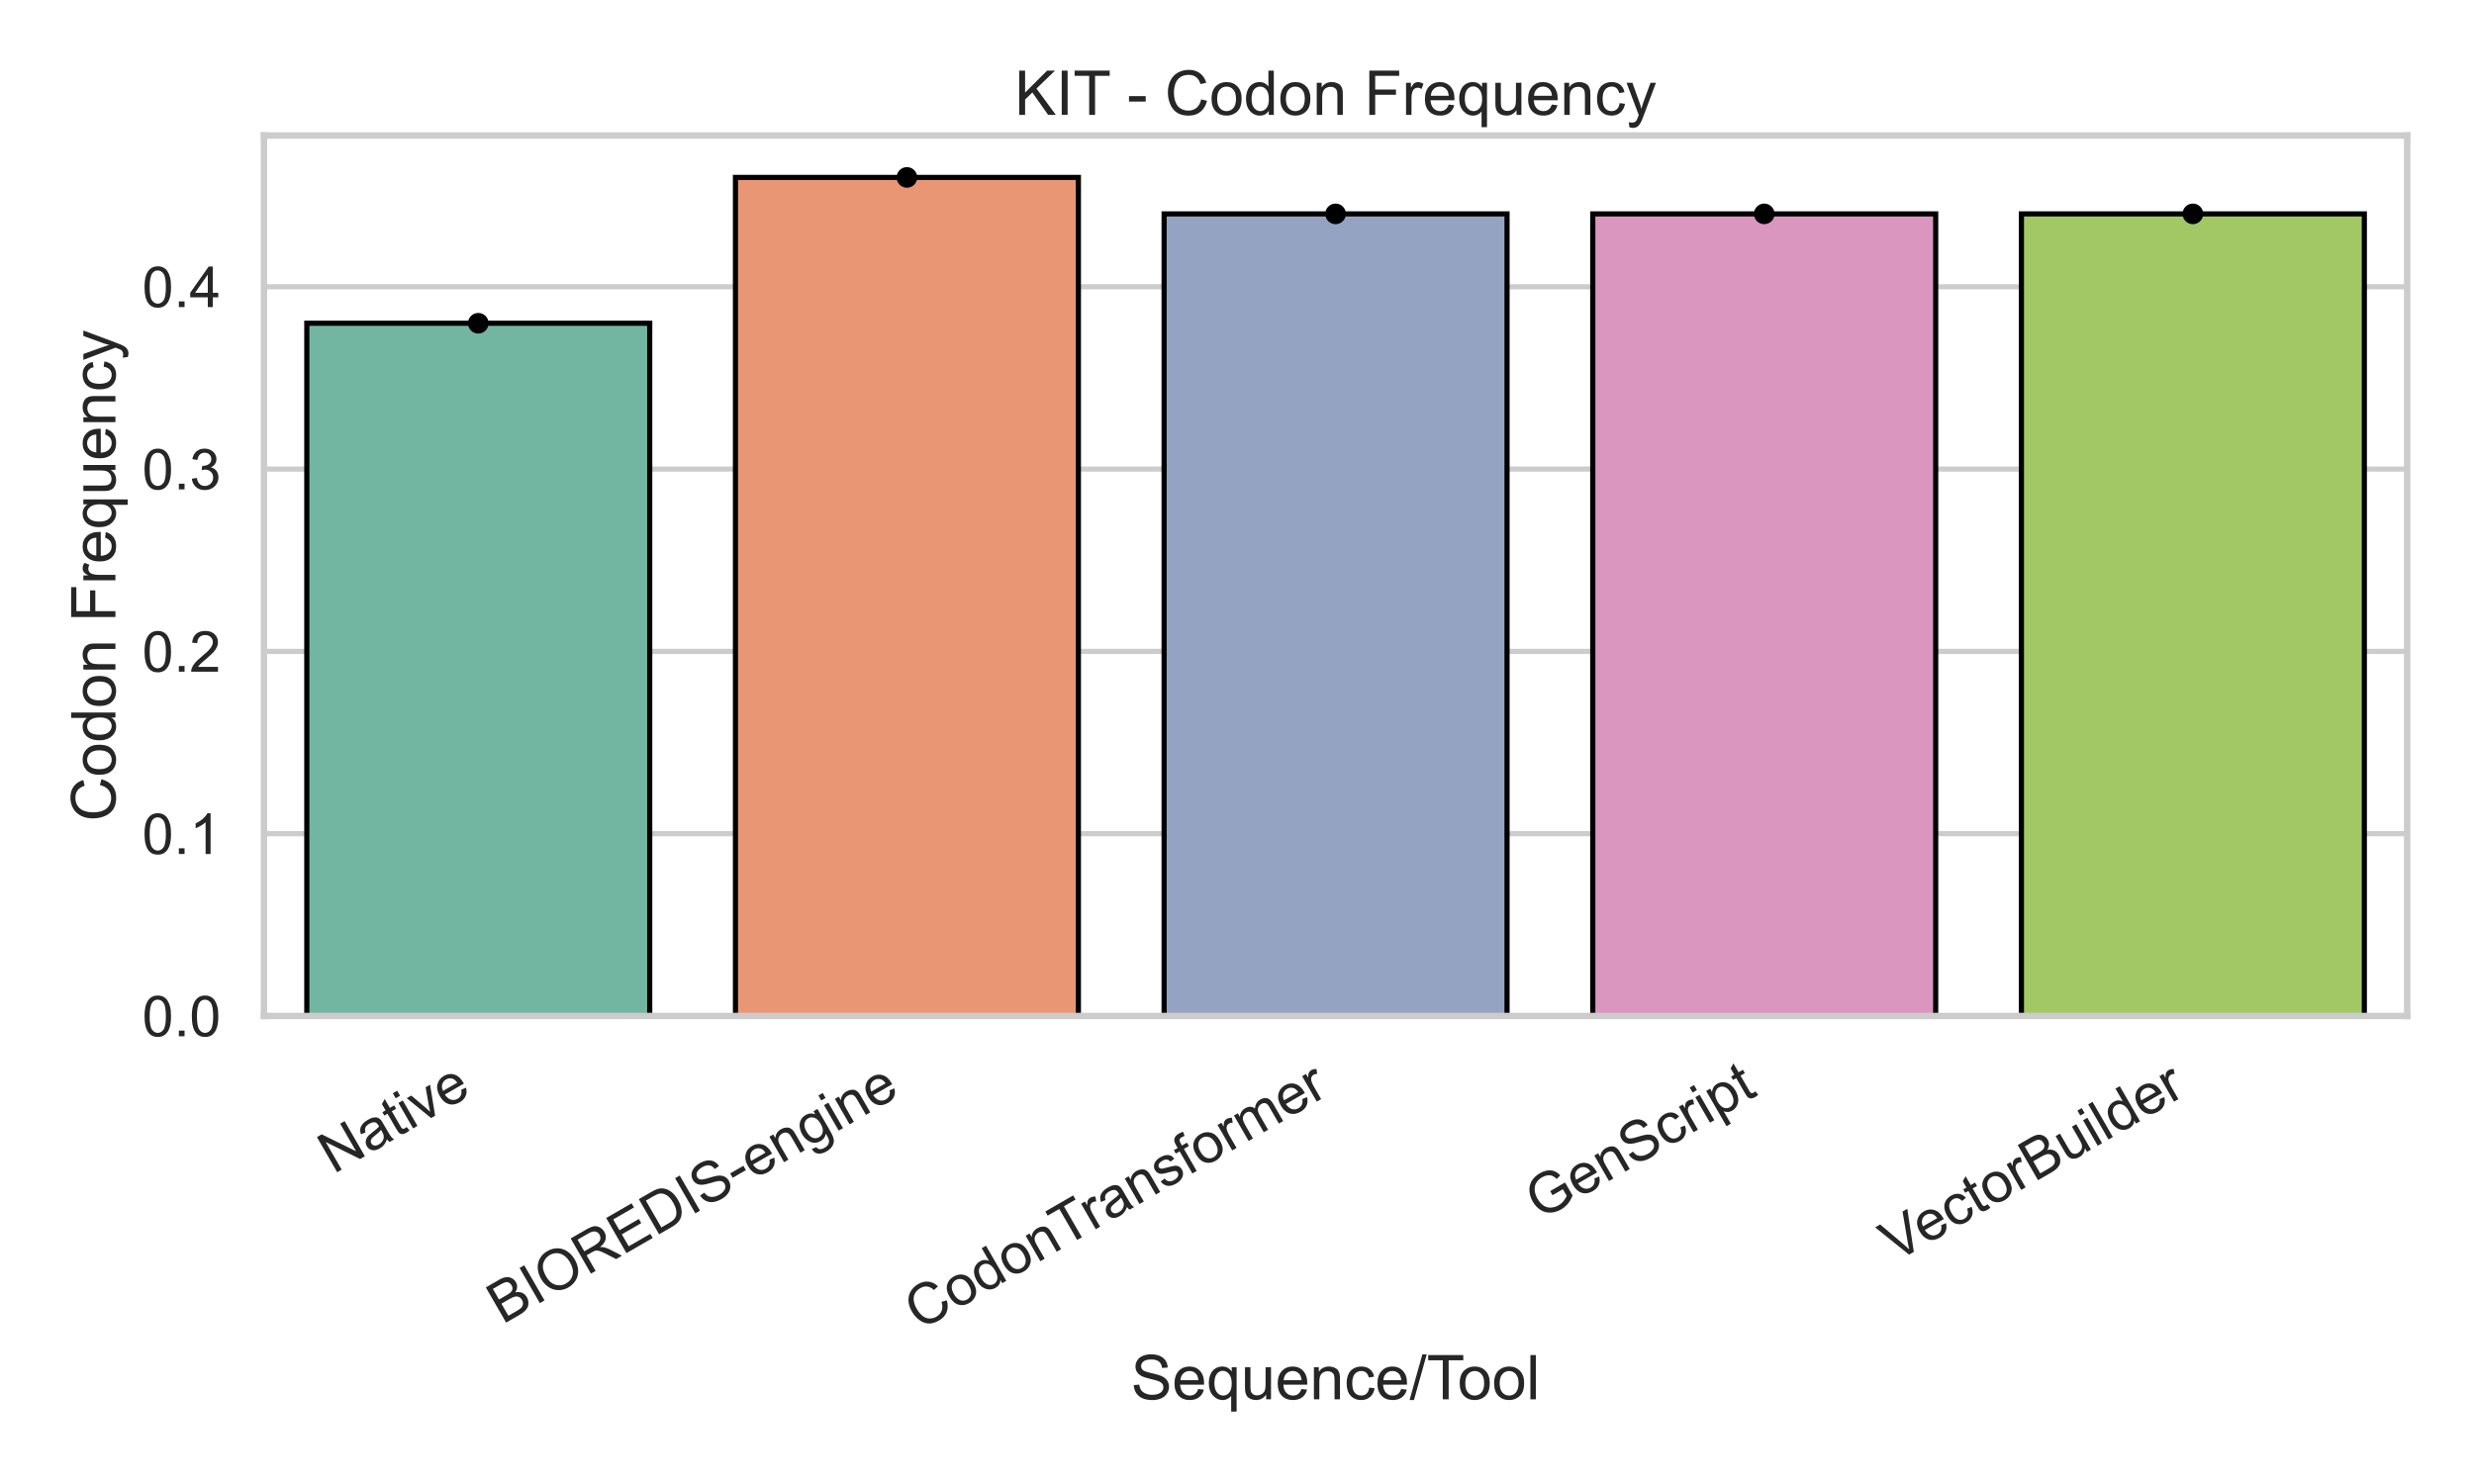
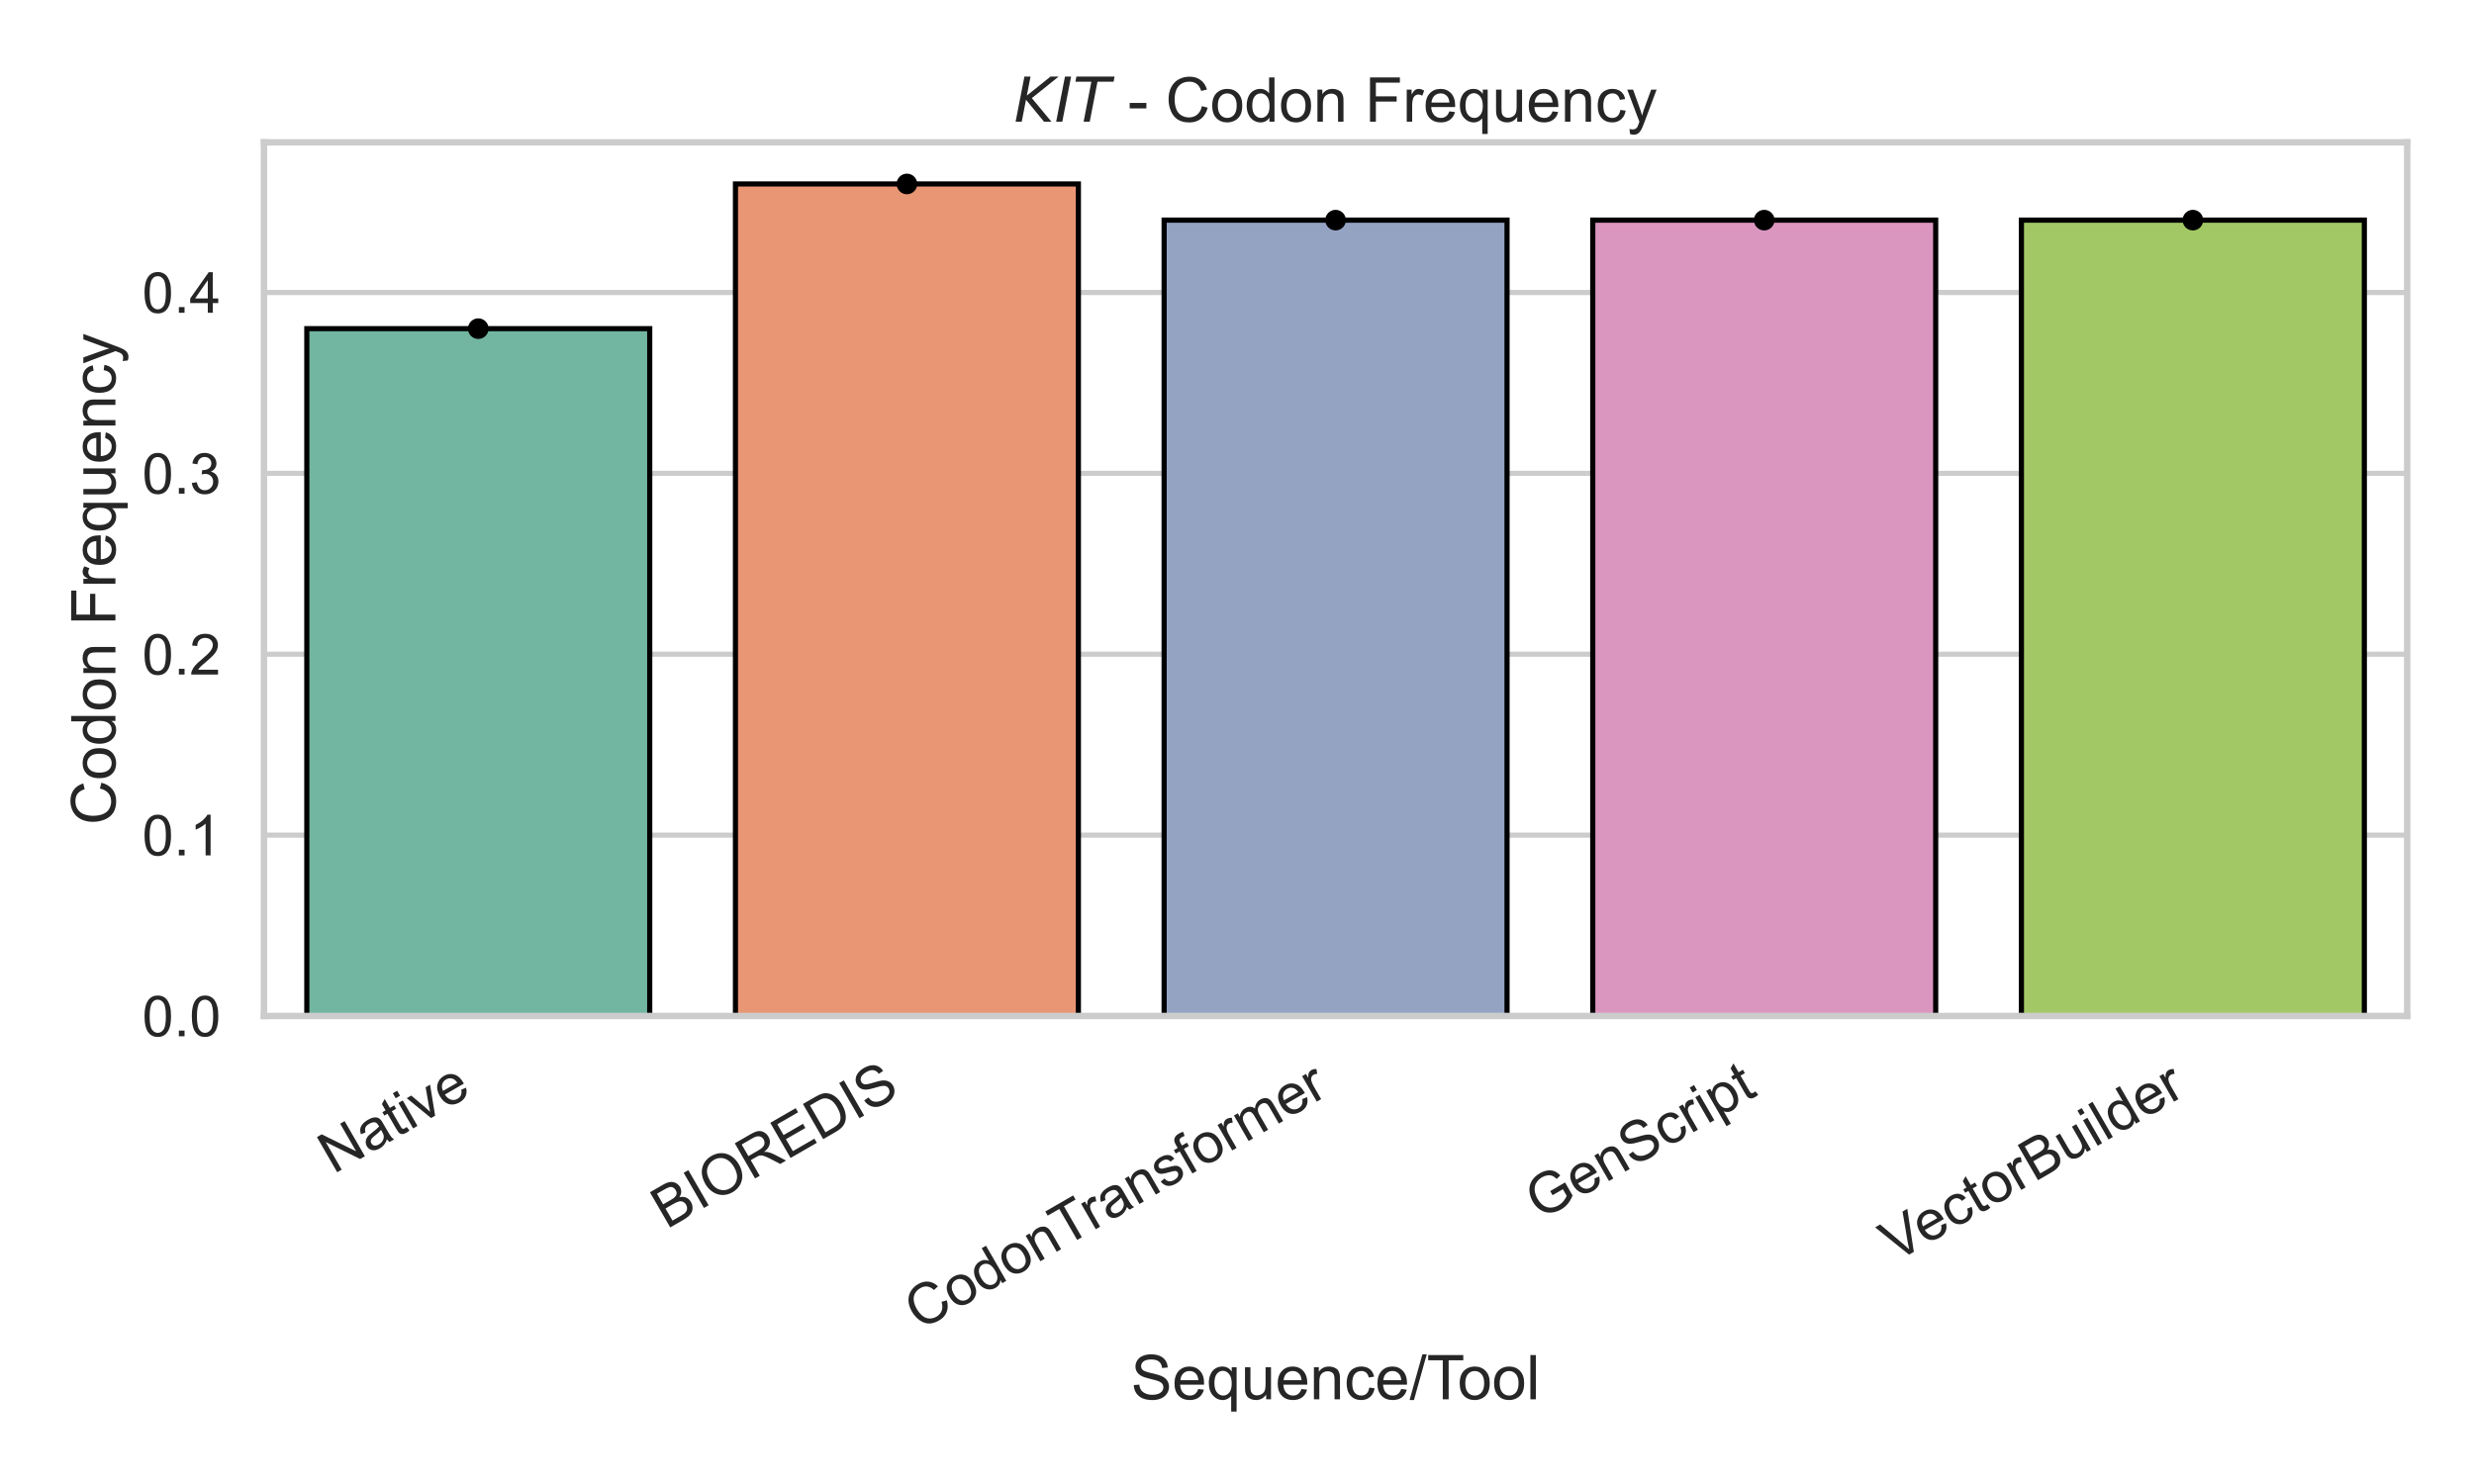
<svg xmlns="http://www.w3.org/2000/svg" xmlns:xlink="http://www.w3.org/1999/xlink" width="720pt" height="432pt" viewBox="0 0 720 432" version="1.1">
  <defs>
    <style type="text/css">*{stroke-linejoin: round; stroke-linecap: butt}</style>
  </defs>
  <g id="figure_1">
    <g id="patch_1">
      <path d="M 0 432  L 720 432  L 720 0  L 0 0  z " style="fill: #ffffff" />
    </g>
    <g id="axes_1">
      <g id="patch_2">
-         <path d="M 76.815 295.757  L 700.56 295.757  L 700.56 39.44  L 76.815 39.44  z " style="fill: #ffffff" />
+         <path d="M 76.815 295.757  L 700.56 295.757  L 700.56 41.44  L 76.815 41.44  z " style="fill: #ffffff" />
      </g>
      <g id="matplotlib.axis_1">
        <g id="xtick_1">
          <g id="text_1">
            <g style="fill: #262626" transform="translate(97.04824 341.8688) rotate(-30) scale(0.165 -0.165)">
              <defs>
                <path id="ArialMT-4e" d="M 488 0  L 488 4581  L 1109 4581  L 3516 984  L 3516 4581  L 4097 4581  L 4097 0  L 3475 0  L 1069 3600  L 1069 0  L 488 0  z " transform="scale(0.015625)" />
                <path id="ArialMT-61" d="M 2588 409  Q 2275 144 1986 34  Q 1697 -75 1366 -75  Q 819 -75 525 192  Q 231 459 231 875  Q 231 1119 342 1320  Q 453 1522 633 1644  Q 813 1766 1038 1828  Q 1203 1872 1538 1913  Q 2219 1994 2541 2106  Q 2544 2222 2544 2253  Q 2544 2597 2384 2738  Q 2169 2928 1744 2928  Q 1347 2928 1158 2789  Q 969 2650 878 2297  L 328 2372  Q 403 2725 575 2942  Q 747 3159 1072 3276  Q 1397 3394 1825 3394  Q 2250 3394 2515 3294  Q 2781 3194 2906 3042  Q 3031 2891 3081 2659  Q 3109 2516 3109 2141  L 3109 1391  Q 3109 606 3145 398  Q 3181 191 3288 0  L 2700 0  Q 2613 175 2588 409  z M 2541 1666  Q 2234 1541 1622 1453  Q 1275 1403 1131 1340  Q 988 1278 909 1158  Q 831 1038 831 891  Q 831 666 1001 516  Q 1172 366 1500 366  Q 1825 366 2078 508  Q 2331 650 2450 897  Q 2541 1088 2541 1459  L 2541 1666  z " transform="scale(0.015625)" />
                <path id="ArialMT-74" d="M 1650 503  L 1731 6  Q 1494 -44 1306 -44  Q 1000 -44 831 53  Q 663 150 594 308  Q 525 466 525 972  L 525 2881  L 113 2881  L 113 3319  L 525 3319  L 525 4141  L 1084 4478  L 1084 3319  L 1650 3319  L 1650 2881  L 1084 2881  L 1084 941  Q 1084 700 1114 631  Q 1144 563 1211 522  Q 1278 481 1403 481  Q 1497 481 1650 503  z " transform="scale(0.015625)" />
                <path id="ArialMT-69" d="M 425 3934  L 425 4581  L 988 4581  L 988 3934  L 425 3934  z M 425 0  L 425 3319  L 988 3319  L 988 0  L 425 0  z " transform="scale(0.015625)" />
                <path id="ArialMT-76" d="M 1344 0  L 81 3319  L 675 3319  L 1388 1331  Q 1503 1009 1600 663  Q 1675 925 1809 1294  L 2547 3319  L 3125 3319  L 1869 0  L 1344 0  z " transform="scale(0.015625)" />
                <path id="ArialMT-65" d="M 2694 1069  L 3275 997  Q 3138 488 2766 206  Q 2394 -75 1816 -75  Q 1088 -75 661 373  Q 234 822 234 1631  Q 234 2469 665 2931  Q 1097 3394 1784 3394  Q 2450 3394 2872 2941  Q 3294 2488 3294 1666  Q 3294 1616 3291 1516  L 816 1516  Q 847 969 1125 678  Q 1403 388 1819 388  Q 2128 388 2347 550  Q 2566 713 2694 1069  z M 847 1978  L 2700 1978  Q 2663 2397 2488 2606  Q 2219 2931 1791 2931  Q 1403 2931 1139 2672  Q 875 2413 847 1978  z " transform="scale(0.015625)" />
              </defs>
              <use xlink:href="#ArialMT-4e" />
              <use xlink:href="#ArialMT-61" x="72.217" />
              <use xlink:href="#ArialMT-74" x="127.832" />
              <use xlink:href="#ArialMT-69" x="155.615" />
              <use xlink:href="#ArialMT-76" x="177.832" />
              <use xlink:href="#ArialMT-65" x="227.832" />
            </g>
          </g>
        </g>
        <g id="xtick_2">
          <g id="text_2">
-             <g style="fill: #262626" transform="translate(146.2502 385.6132) rotate(-30) scale(0.165 -0.165)">
+             <g style="fill: #262626" transform="translate(194.011 357.9112) rotate(-30) scale(0.165 -0.165)">
              <defs>
                <path id="ArialMT-42" d="M 469 0  L 469 4581  L 2188 4581  Q 2713 4581 3030 4442  Q 3347 4303 3526 4014  Q 3706 3725 3706 3409  Q 3706 3116 3547 2856  Q 3388 2597 3066 2438  Q 3481 2316 3704 2022  Q 3928 1728 3928 1328  Q 3928 1006 3792 729  Q 3656 453 3456 303  Q 3256 153 2954 76  Q 2653 0 2216 0  L 469 0  z M 1075 2656  L 2066 2656  Q 2469 2656 2644 2709  Q 2875 2778 2992 2937  Q 3109 3097 3109 3338  Q 3109 3566 3000 3739  Q 2891 3913 2687 3977  Q 2484 4041 1991 4041  L 1075 4041  L 1075 2656  z M 1075 541  L 2216 541  Q 2509 541 2628 563  Q 2838 600 2978 687  Q 3119 775 3209 942  Q 3300 1109 3300 1328  Q 3300 1584 3169 1773  Q 3038 1963 2805 2039  Q 2572 2116 2134 2116  L 1075 2116  L 1075 541  z " transform="scale(0.015625)" />
                <path id="ArialMT-49" d="M 597 0  L 597 4581  L 1203 4581  L 1203 0  L 597 0  z " transform="scale(0.015625)" />
                <path id="ArialMT-4f" d="M 309 2231  Q 309 3372 921 4017  Q 1534 4663 2503 4663  Q 3138 4663 3647 4359  Q 4156 4056 4423 3514  Q 4691 2972 4691 2284  Q 4691 1588 4409 1038  Q 4128 488 3612 205  Q 3097 -78 2500 -78  Q 1853 -78 1343 234  Q 834 547 571 1087  Q 309 1628 309 2231  z M 934 2222  Q 934 1394 1379 917  Q 1825 441 2497 441  Q 3181 441 3623 922  Q 4066 1403 4066 2288  Q 4066 2847 3877 3264  Q 3688 3681 3323 3911  Q 2959 4141 2506 4141  Q 1863 4141 1398 3698  Q 934 3256 934 2222  z " transform="scale(0.015625)" />
                <path id="ArialMT-52" d="M 503 0  L 503 4581  L 2534 4581  Q 3147 4581 3465 4457  Q 3784 4334 3975 4021  Q 4166 3709 4166 3331  Q 4166 2844 3850 2509  Q 3534 2175 2875 2084  Q 3116 1969 3241 1856  Q 3506 1613 3744 1247  L 4541 0  L 3778 0  L 3172 953  Q 2906 1366 2734 1584  Q 2563 1803 2427 1890  Q 2291 1978 2150 2013  Q 2047 2034 1813 2034  L 1109 2034  L 1109 0  L 503 0  z M 1109 2559  L 2413 2559  Q 2828 2559 3062 2645  Q 3297 2731 3419 2920  Q 3541 3109 3541 3331  Q 3541 3656 3305 3865  Q 3069 4075 2559 4075  L 1109 4075  L 1109 2559  z " transform="scale(0.015625)" />
                <path id="ArialMT-45" d="M 506 0  L 506 4581  L 3819 4581  L 3819 4041  L 1113 4041  L 1113 2638  L 3647 2638  L 3647 2100  L 1113 2100  L 1113 541  L 3925 541  L 3925 0  L 506 0  z " transform="scale(0.015625)" />
                <path id="ArialMT-44" d="M 494 0  L 494 4581  L 2072 4581  Q 2606 4581 2888 4516  Q 3281 4425 3559 4188  Q 3922 3881 4101 3404  Q 4281 2928 4281 2316  Q 4281 1794 4159 1391  Q 4038 988 3847 723  Q 3656 459 3429 307  Q 3203 156 2883 78  Q 2563 0 2147 0  L 494 0  z M 1100 541  L 2078 541  Q 2531 541 2789 625  Q 3047 709 3200 863  Q 3416 1078 3536 1442  Q 3656 1806 3656 2325  Q 3656 3044 3420 3430  Q 3184 3816 2847 3947  Q 2603 4041 2063 4041  L 1100 4041  L 1100 541  z " transform="scale(0.015625)" />
                <path id="ArialMT-53" d="M 288 1472  L 859 1522  Q 900 1178 1048 958  Q 1197 738 1509 602  Q 1822 466 2213 466  Q 2559 466 2825 569  Q 3091 672 3220 851  Q 3350 1031 3350 1244  Q 3350 1459 3225 1620  Q 3100 1781 2813 1891  Q 2628 1963 1997 2114  Q 1366 2266 1113 2400  Q 784 2572 623 2826  Q 463 3081 463 3397  Q 463 3744 659 4045  Q 856 4347 1234 4503  Q 1613 4659 2075 4659  Q 2584 4659 2973 4495  Q 3363 4331 3572 4012  Q 3781 3694 3797 3291  L 3216 3247  Q 3169 3681 2898 3903  Q 2628 4125 2100 4125  Q 1550 4125 1298 3923  Q 1047 3722 1047 3438  Q 1047 3191 1225 3031  Q 1400 2872 2139 2705  Q 2878 2538 3153 2413  Q 3553 2228 3743 1945  Q 3934 1663 3934 1294  Q 3934 928 3725 604  Q 3516 281 3123 101  Q 2731 -78 2241 -78  Q 1619 -78 1198 103  Q 778 284 539 648  Q 300 1013 288 1472  z " transform="scale(0.015625)" />
-                 <path id="ArialMT-2d" d="M 203 1375  L 203 1941  L 1931 1941  L 1931 1375  L 203 1375  z " transform="scale(0.015625)" />
-                 <path id="ArialMT-6e" d="M 422 0  L 422 3319  L 928 3319  L 928 2847  Q 1294 3394 1984 3394  Q 2284 3394 2536 3286  Q 2788 3178 2913 3003  Q 3038 2828 3088 2588  Q 3119 2431 3119 2041  L 3119 0  L 2556 0  L 2556 2019  Q 2556 2363 2490 2533  Q 2425 2703 2258 2804  Q 2091 2906 1866 2906  Q 1506 2906 1245 2678  Q 984 2450 984 1813  L 984 0  L 422 0  z " transform="scale(0.015625)" />
-                 <path id="ArialMT-67" d="M 319 -275  L 866 -356  Q 900 -609 1056 -725  Q 1266 -881 1628 -881  Q 2019 -881 2231 -725  Q 2444 -569 2519 -288  Q 2563 -116 2559 434  Q 2191 0 1641 0  Q 956 0 581 494  Q 206 988 206 1678  Q 206 2153 378 2554  Q 550 2956 876 3175  Q 1203 3394 1644 3394  Q 2231 3394 2613 2919  L 2613 3319  L 3131 3319  L 3131 450  Q 3131 -325 2973 -648  Q 2816 -972 2473 -1159  Q 2131 -1347 1631 -1347  Q 1038 -1347 672 -1080  Q 306 -813 319 -275  z M 784 1719  Q 784 1066 1043 766  Q 1303 466 1694 466  Q 2081 466 2343 764  Q 2606 1063 2606 1700  Q 2606 2309 2336 2618  Q 2066 2928 1684 2928  Q 1309 2928 1046 2623  Q 784 2319 784 1719  z " transform="scale(0.015625)" />
              </defs>
              <use xlink:href="#ArialMT-42" />
              <use xlink:href="#ArialMT-49" x="66.699" />
              <use xlink:href="#ArialMT-4f" x="94.482" />
              <use xlink:href="#ArialMT-52" x="172.266" />
              <use xlink:href="#ArialMT-45" x="244.482" />
              <use xlink:href="#ArialMT-44" x="311.182" />
              <use xlink:href="#ArialMT-49" x="383.398" />
              <use xlink:href="#ArialMT-53" x="411.182" />
-               <use xlink:href="#ArialMT-2d" x="477.881" />
-               <use xlink:href="#ArialMT-65" x="511.182" />
-               <use xlink:href="#ArialMT-6e" x="566.797" />
-               <use xlink:href="#ArialMT-67" x="622.412" />
-               <use xlink:href="#ArialMT-69" x="678.027" />
-               <use xlink:href="#ArialMT-6e" x="700.244" />
-               <use xlink:href="#ArialMT-65" x="755.859" />
            </g>
          </g>
        </g>
        <g id="xtick_3">
          <g id="text_3">
            <g style="fill: #262626" transform="translate(267.6753 387.4049) rotate(-30) scale(0.165 -0.165)">
              <defs>
                <path id="ArialMT-43" d="M 3763 1606  L 4369 1453  Q 4178 706 3683 314  Q 3188 -78 2472 -78  Q 1731 -78 1267 223  Q 803 525 561 1097  Q 319 1669 319 2325  Q 319 3041 592 3573  Q 866 4106 1370 4382  Q 1875 4659 2481 4659  Q 3169 4659 3637 4309  Q 4106 3959 4291 3325  L 3694 3184  Q 3534 3684 3231 3912  Q 2928 4141 2469 4141  Q 1941 4141 1586 3887  Q 1231 3634 1087 3207  Q 944 2781 944 2328  Q 944 1744 1114 1308  Q 1284 872 1643 656  Q 2003 441 2422 441  Q 2931 441 3284 734  Q 3638 1028 3763 1606  z " transform="scale(0.015625)" />
                <path id="ArialMT-6f" d="M 213 1659  Q 213 2581 725 3025  Q 1153 3394 1769 3394  Q 2453 3394 2887 2945  Q 3322 2497 3322 1706  Q 3322 1066 3130 698  Q 2938 331 2570 128  Q 2203 -75 1769 -75  Q 1072 -75 642 372  Q 213 819 213 1659  z M 791 1659  Q 791 1022 1069 705  Q 1347 388 1769 388  Q 2188 388 2466 706  Q 2744 1025 2744 1678  Q 2744 2294 2464 2611  Q 2184 2928 1769 2928  Q 1347 2928 1069 2612  Q 791 2297 791 1659  z " transform="scale(0.015625)" />
                <path id="ArialMT-64" d="M 2575 0  L 2575 419  Q 2259 -75 1647 -75  Q 1250 -75 917 144  Q 584 363 401 755  Q 219 1147 219 1656  Q 219 2153 384 2558  Q 550 2963 881 3178  Q 1213 3394 1622 3394  Q 1922 3394 2156 3267  Q 2391 3141 2538 2938  L 2538 4581  L 3097 4581  L 3097 0  L 2575 0  z M 797 1656  Q 797 1019 1065 703  Q 1334 388 1700 388  Q 2069 388 2326 689  Q 2584 991 2584 1609  Q 2584 2291 2321 2609  Q 2059 2928 1675 2928  Q 1300 2928 1048 2622  Q 797 2316 797 1656  z " transform="scale(0.015625)" />
+                 <path id="ArialMT-6e" d="M 422 0  L 422 3319  L 928 3319  L 928 2847  Q 1294 3394 1984 3394  Q 2284 3394 2536 3286  Q 2788 3178 2913 3003  Q 3038 2828 3088 2588  Q 3119 2431 3119 2041  L 3119 0  L 2556 0  L 2556 2019  Q 2556 2363 2490 2533  Q 2425 2703 2258 2804  Q 2091 2906 1866 2906  Q 1506 2906 1245 2678  Q 984 2450 984 1813  L 984 0  L 422 0  z " transform="scale(0.015625)" />
                <path id="ArialMT-54" d="M 1659 0  L 1659 4041  L 150 4041  L 150 4581  L 3781 4581  L 3781 4041  L 2266 4041  L 2266 0  L 1659 0  z " transform="scale(0.015625)" />
                <path id="ArialMT-72" d="M 416 0  L 416 3319  L 922 3319  L 922 2816  Q 1116 3169 1280 3281  Q 1444 3394 1641 3394  Q 1925 3394 2219 3213  L 2025 2691  Q 1819 2813 1613 2813  Q 1428 2813 1281 2702  Q 1134 2591 1072 2394  Q 978 2094 978 1738  L 978 0  L 416 0  z " transform="scale(0.015625)" />
                <path id="ArialMT-73" d="M 197 991  L 753 1078  Q 800 744 1014 566  Q 1228 388 1613 388  Q 2000 388 2187 545  Q 2375 703 2375 916  Q 2375 1106 2209 1216  Q 2094 1291 1634 1406  Q 1016 1563 777 1677  Q 538 1791 414 1992  Q 291 2194 291 2438  Q 291 2659 392 2848  Q 494 3038 669 3163  Q 800 3259 1026 3326  Q 1253 3394 1513 3394  Q 1903 3394 2198 3281  Q 2494 3169 2634 2976  Q 2775 2784 2828 2463  L 2278 2388  Q 2241 2644 2061 2787  Q 1881 2931 1553 2931  Q 1166 2931 1000 2803  Q 834 2675 834 2503  Q 834 2394 903 2306  Q 972 2216 1119 2156  Q 1203 2125 1616 2013  Q 2213 1853 2448 1751  Q 2684 1650 2818 1456  Q 2953 1263 2953 975  Q 2953 694 2789 445  Q 2625 197 2315 61  Q 2006 -75 1616 -75  Q 969 -75 630 194  Q 291 463 197 991  z " transform="scale(0.015625)" />
                <path id="ArialMT-66" d="M 556 0  L 556 2881  L 59 2881  L 59 3319  L 556 3319  L 556 3672  Q 556 4006 616 4169  Q 697 4388 901 4523  Q 1106 4659 1475 4659  Q 1713 4659 2000 4603  L 1916 4113  Q 1741 4144 1584 4144  Q 1328 4144 1222 4034  Q 1116 3925 1116 3625  L 1116 3319  L 1763 3319  L 1763 2881  L 1116 2881  L 1116 0  L 556 0  z " transform="scale(0.015625)" />
                <path id="ArialMT-6d" d="M 422 0  L 422 3319  L 925 3319  L 925 2853  Q 1081 3097 1340 3245  Q 1600 3394 1931 3394  Q 2300 3394 2536 3241  Q 2772 3088 2869 2813  Q 3263 3394 3894 3394  Q 4388 3394 4653 3120  Q 4919 2847 4919 2278  L 4919 0  L 4359 0  L 4359 2091  Q 4359 2428 4304 2576  Q 4250 2725 4106 2815  Q 3963 2906 3769 2906  Q 3419 2906 3187 2673  Q 2956 2441 2956 1928  L 2956 0  L 2394 0  L 2394 2156  Q 2394 2531 2256 2718  Q 2119 2906 1806 2906  Q 1569 2906 1367 2781  Q 1166 2656 1075 2415  Q 984 2175 984 1722  L 984 0  L 422 0  z " transform="scale(0.015625)" />
              </defs>
              <use xlink:href="#ArialMT-43" />
              <use xlink:href="#ArialMT-6f" x="72.217" />
              <use xlink:href="#ArialMT-64" x="127.832" />
              <use xlink:href="#ArialMT-6f" x="183.447" />
              <use xlink:href="#ArialMT-6e" x="239.062" />
              <use xlink:href="#ArialMT-54" x="294.678" />
              <use xlink:href="#ArialMT-72" x="352.012" />
              <use xlink:href="#ArialMT-61" x="385.312" />
              <use xlink:href="#ArialMT-6e" x="440.928" />
              <use xlink:href="#ArialMT-73" x="496.543" />
              <use xlink:href="#ArialMT-66" x="546.543" />
              <use xlink:href="#ArialMT-6f" x="574.326" />
              <use xlink:href="#ArialMT-72" x="629.941" />
              <use xlink:href="#ArialMT-6d" x="663.242" />
              <use xlink:href="#ArialMT-65" x="746.543" />
              <use xlink:href="#ArialMT-72" x="802.158" />
            </g>
          </g>
        </g>
        <g id="xtick_4">
          <g id="text_4">
            <g style="fill: #262626" transform="translate(448.2647 355.3396) rotate(-30) scale(0.165 -0.165)">
              <defs>
                <path id="ArialMT-47" d="M 2638 1797  L 2638 2334  L 4578 2338  L 4578 638  Q 4131 281 3656 101  Q 3181 -78 2681 -78  Q 2006 -78 1454 211  Q 903 500 622 1047  Q 341 1594 341 2269  Q 341 2938 620 3517  Q 900 4097 1425 4378  Q 1950 4659 2634 4659  Q 3131 4659 3532 4498  Q 3934 4338 4162 4050  Q 4391 3763 4509 3300  L 3963 3150  Q 3859 3500 3706 3700  Q 3553 3900 3268 4020  Q 2984 4141 2638 4141  Q 2222 4141 1919 4014  Q 1616 3888 1430 3681  Q 1244 3475 1141 3228  Q 966 2803 966 2306  Q 966 1694 1177 1281  Q 1388 869 1791 669  Q 2194 469 2647 469  Q 3041 469 3416 620  Q 3791 772 3984 944  L 3984 1797  L 2638 1797  z " transform="scale(0.015625)" />
                <path id="ArialMT-63" d="M 2588 1216  L 3141 1144  Q 3050 572 2676 248  Q 2303 -75 1759 -75  Q 1078 -75 664 370  Q 250 816 250 1647  Q 250 2184 428 2587  Q 606 2991 970 3192  Q 1334 3394 1763 3394  Q 2303 3394 2647 3120  Q 2991 2847 3088 2344  L 2541 2259  Q 2463 2594 2264 2762  Q 2066 2931 1784 2931  Q 1359 2931 1093 2626  Q 828 2322 828 1663  Q 828 994 1084 691  Q 1341 388 1753 388  Q 2084 388 2306 591  Q 2528 794 2588 1216  z " transform="scale(0.015625)" />
                <path id="ArialMT-70" d="M 422 -1272  L 422 3319  L 934 3319  L 934 2888  Q 1116 3141 1344 3267  Q 1572 3394 1897 3394  Q 2322 3394 2647 3175  Q 2972 2956 3137 2557  Q 3303 2159 3303 1684  Q 3303 1175 3120 767  Q 2938 359 2589 142  Q 2241 -75 1856 -75  Q 1575 -75 1351 44  Q 1128 163 984 344  L 984 -1272  L 422 -1272  z M 931 1641  Q 931 1000 1190 694  Q 1450 388 1819 388  Q 2194 388 2461 705  Q 2728 1022 2728 1688  Q 2728 2322 2467 2637  Q 2206 2953 1844 2953  Q 1484 2953 1207 2617  Q 931 2281 931 1641  z " transform="scale(0.015625)" />
              </defs>
              <use xlink:href="#ArialMT-47" />
              <use xlink:href="#ArialMT-65" x="77.783" />
              <use xlink:href="#ArialMT-6e" x="133.398" />
              <use xlink:href="#ArialMT-53" x="189.014" />
              <use xlink:href="#ArialMT-63" x="255.713" />
              <use xlink:href="#ArialMT-72" x="305.713" />
              <use xlink:href="#ArialMT-69" x="339.014" />
              <use xlink:href="#ArialMT-70" x="361.23" />
              <use xlink:href="#ArialMT-74" x="416.846" />
            </g>
          </g>
        </g>
        <g id="xtick_5">
          <g id="text_5">
            <g style="fill: #262626" transform="translate(551.5573 367.5534) rotate(-30) scale(0.165 -0.165)">
              <defs>
                <path id="ArialMT-56" d="M 1803 0  L 28 4581  L 684 4581  L 1875 1253  Q 2019 853 2116 503  Q 2222 878 2363 1253  L 3600 4581  L 4219 4581  L 2425 0  L 1803 0  z " transform="scale(0.015625)" />
                <path id="ArialMT-75" d="M 2597 0  L 2597 488  Q 2209 -75 1544 -75  Q 1250 -75 995 37  Q 741 150 617 320  Q 494 491 444 738  Q 409 903 409 1263  L 409 3319  L 972 3319  L 972 1478  Q 972 1038 1006 884  Q 1059 663 1231 536  Q 1403 409 1656 409  Q 1909 409 2131 539  Q 2353 669 2445 892  Q 2538 1116 2538 1541  L 2538 3319  L 3100 3319  L 3100 0  L 2597 0  z " transform="scale(0.015625)" />
                <path id="ArialMT-6c" d="M 409 0  L 409 4581  L 972 4581  L 972 0  L 409 0  z " transform="scale(0.015625)" />
              </defs>
              <use xlink:href="#ArialMT-56" />
              <use xlink:href="#ArialMT-65" x="61.199" />
              <use xlink:href="#ArialMT-63" x="116.814" />
              <use xlink:href="#ArialMT-74" x="166.814" />
              <use xlink:href="#ArialMT-6f" x="194.598" />
              <use xlink:href="#ArialMT-72" x="250.213" />
              <use xlink:href="#ArialMT-42" x="283.514" />
              <use xlink:href="#ArialMT-75" x="350.213" />
              <use xlink:href="#ArialMT-69" x="405.828" />
              <use xlink:href="#ArialMT-6c" x="428.045" />
              <use xlink:href="#ArialMT-64" x="450.262" />
              <use xlink:href="#ArialMT-65" x="505.877" />
              <use xlink:href="#ArialMT-72" x="561.492" />
            </g>
          </g>
        </g>
        <g id="text_6">
          <g style="fill: #262626" transform="translate(329.1497 407.3484) scale(0.18 -0.18)">
            <defs>
              <path id="ArialMT-71" d="M 2538 -1272  L 2538 353  Q 2406 169 2170 47  Q 1934 -75 1669 -75  Q 1078 -75 651 397  Q 225 869 225 1691  Q 225 2191 398 2587  Q 572 2984 901 3189  Q 1231 3394 1625 3394  Q 2241 3394 2594 2875  L 2594 3319  L 3100 3319  L 3100 -1272  L 2538 -1272  z M 803 1669  Q 803 1028 1072 708  Q 1341 388 1716 388  Q 2075 388 2334 692  Q 2594 997 2594 1619  Q 2594 2281 2320 2615  Q 2047 2950 1678 2950  Q 1313 2950 1058 2639  Q 803 2328 803 1669  z " transform="scale(0.015625)" />
              <path id="ArialMT-2f" d="M 0 -78  L 1328 4659  L 1778 4659  L 453 -78  L 0 -78  z " transform="scale(0.015625)" />
            </defs>
            <use xlink:href="#ArialMT-53" />
            <use xlink:href="#ArialMT-65" x="66.699" />
            <use xlink:href="#ArialMT-71" x="122.314" />
            <use xlink:href="#ArialMT-75" x="177.93" />
            <use xlink:href="#ArialMT-65" x="233.545" />
            <use xlink:href="#ArialMT-6e" x="289.16" />
            <use xlink:href="#ArialMT-63" x="344.775" />
            <use xlink:href="#ArialMT-65" x="394.775" />
            <use xlink:href="#ArialMT-2f" x="450.391" />
            <use xlink:href="#ArialMT-54" x="478.174" />
            <use xlink:href="#ArialMT-6f" x="528.133" />
            <use xlink:href="#ArialMT-6f" x="583.748" />
            <use xlink:href="#ArialMT-6c" x="639.363" />
          </g>
        </g>
      </g>
      <g id="matplotlib.axis_2">
        <g id="ytick_1">
          <g id="line2d_1">
-             <path d="M 76.815 295.757  L 700.56 295.757  " clip-path="url(#p2411f44393)" style="fill: none; stroke: #cccccc; stroke-width: 1.5; stroke-linecap: round" />
+             <path d="M 76.815 295.757  L 700.56 295.757  " clip-path="url(#p420242d595)" style="fill: none; stroke: #cccccc; stroke-width: 1.5; stroke-linecap: round" />
          </g>
          <g id="text_7">
            <g style="fill: #262626" transform="translate(41.38 301.6623) scale(0.165 -0.165)">
              <defs>
                <path id="ArialMT-30" d="M 266 2259  Q 266 3072 433 3567  Q 600 4063 929 4331  Q 1259 4600 1759 4600  Q 2128 4600 2406 4451  Q 2684 4303 2865 4023  Q 3047 3744 3150 3342  Q 3253 2941 3253 2259  Q 3253 1453 3087 958  Q 2922 463 2592 192  Q 2263 -78 1759 -78  Q 1097 -78 719 397  Q 266 969 266 2259  z M 844 2259  Q 844 1131 1108 757  Q 1372 384 1759 384  Q 2147 384 2411 759  Q 2675 1134 2675 2259  Q 2675 3391 2411 3762  Q 2147 4134 1753 4134  Q 1366 4134 1134 3806  Q 844 3388 844 2259  z " transform="scale(0.015625)" />
                <path id="ArialMT-2e" d="M 581 0  L 581 641  L 1222 641  L 1222 0  L 581 0  z " transform="scale(0.015625)" />
              </defs>
              <use xlink:href="#ArialMT-30" />
              <use xlink:href="#ArialMT-2e" x="55.615" />
              <use xlink:href="#ArialMT-30" x="83.398" />
            </g>
          </g>
        </g>
        <g id="ytick_2">
          <g id="line2d_2">
-             <path d="M 76.815 242.689  L 700.56 242.689  " clip-path="url(#p2411f44393)" style="fill: none; stroke: #cccccc; stroke-width: 1.5; stroke-linecap: round" />
+             <path d="M 76.815 243.103  L 700.56 243.103  " clip-path="url(#p420242d595)" style="fill: none; stroke: #cccccc; stroke-width: 1.5; stroke-linecap: round" />
          </g>
          <g id="text_8">
-             <g style="fill: #262626" transform="translate(41.38 248.5946) scale(0.165 -0.165)">
+             <g style="fill: #262626" transform="translate(41.38 249.0087) scale(0.165 -0.165)">
              <defs>
                <path id="ArialMT-31" d="M 2384 0  L 1822 0  L 1822 3584  Q 1619 3391 1289 3197  Q 959 3003 697 2906  L 697 3450  Q 1169 3672 1522 3987  Q 1875 4303 2022 4600  L 2384 4600  L 2384 0  z " transform="scale(0.015625)" />
              </defs>
              <use xlink:href="#ArialMT-30" />
              <use xlink:href="#ArialMT-2e" x="55.615" />
              <use xlink:href="#ArialMT-31" x="83.398" />
            </g>
          </g>
        </g>
        <g id="ytick_3">
          <g id="line2d_3">
-             <path d="M 76.815 189.622  L 700.56 189.622  " clip-path="url(#p2411f44393)" style="fill: none; stroke: #cccccc; stroke-width: 1.5; stroke-linecap: round" />
+             <path d="M 76.815 190.45  L 700.56 190.45  " clip-path="url(#p420242d595)" style="fill: none; stroke: #cccccc; stroke-width: 1.5; stroke-linecap: round" />
          </g>
          <g id="text_9">
-             <g style="fill: #262626" transform="translate(41.38 195.5269) scale(0.165 -0.165)">
+             <g style="fill: #262626" transform="translate(41.38 196.355) scale(0.165 -0.165)">
              <defs>
                <path id="ArialMT-32" d="M 3222 541  L 3222 0  L 194 0  Q 188 203 259 391  Q 375 700 629 1000  Q 884 1300 1366 1694  Q 2113 2306 2375 2664  Q 2638 3022 2638 3341  Q 2638 3675 2398 3904  Q 2159 4134 1775 4134  Q 1369 4134 1125 3890  Q 881 3647 878 3216  L 300 3275  Q 359 3922 746 4261  Q 1134 4600 1788 4600  Q 2447 4600 2831 4234  Q 3216 3869 3216 3328  Q 3216 3053 3103 2787  Q 2991 2522 2730 2228  Q 2469 1934 1863 1422  Q 1356 997 1212 845  Q 1069 694 975 541  L 3222 541  z " transform="scale(0.015625)" />
              </defs>
              <use xlink:href="#ArialMT-30" />
              <use xlink:href="#ArialMT-2e" x="55.615" />
              <use xlink:href="#ArialMT-32" x="83.398" />
            </g>
          </g>
        </g>
        <g id="ytick_4">
          <g id="line2d_4">
-             <path d="M 76.815 136.554  L 700.56 136.554  " clip-path="url(#p2411f44393)" style="fill: none; stroke: #cccccc; stroke-width: 1.5; stroke-linecap: round" />
+             <path d="M 76.815 137.796  L 700.56 137.796  " clip-path="url(#p420242d595)" style="fill: none; stroke: #cccccc; stroke-width: 1.5; stroke-linecap: round" />
          </g>
          <g id="text_10">
-             <g style="fill: #262626" transform="translate(41.38 142.4591) scale(0.165 -0.165)">
+             <g style="fill: #262626" transform="translate(41.38 143.7014) scale(0.165 -0.165)">
              <defs>
                <path id="ArialMT-33" d="M 269 1209  L 831 1284  Q 928 806 1161 595  Q 1394 384 1728 384  Q 2125 384 2398 659  Q 2672 934 2672 1341  Q 2672 1728 2419 1979  Q 2166 2231 1775 2231  Q 1616 2231 1378 2169  L 1441 2663  Q 1497 2656 1531 2656  Q 1891 2656 2178 2843  Q 2466 3031 2466 3422  Q 2466 3731 2256 3934  Q 2047 4138 1716 4138  Q 1388 4138 1169 3931  Q 950 3725 888 3313  L 325 3413  Q 428 3978 793 4289  Q 1159 4600 1703 4600  Q 2078 4600 2393 4439  Q 2709 4278 2876 4000  Q 3044 3722 3044 3409  Q 3044 3113 2884 2869  Q 2725 2625 2413 2481  Q 2819 2388 3044 2092  Q 3269 1797 3269 1353  Q 3269 753 2831 336  Q 2394 -81 1725 -81  Q 1122 -81 723 278  Q 325 638 269 1209  z " transform="scale(0.015625)" />
              </defs>
              <use xlink:href="#ArialMT-30" />
              <use xlink:href="#ArialMT-2e" x="55.615" />
              <use xlink:href="#ArialMT-33" x="83.398" />
            </g>
          </g>
        </g>
        <g id="ytick_5">
          <g id="line2d_5">
-             <path d="M 76.815 83.486  L 700.56 83.486  " clip-path="url(#p2411f44393)" style="fill: none; stroke: #cccccc; stroke-width: 1.5; stroke-linecap: round" />
+             <path d="M 76.815 85.143  L 700.56 85.143  " clip-path="url(#p420242d595)" style="fill: none; stroke: #cccccc; stroke-width: 1.5; stroke-linecap: round" />
          </g>
          <g id="text_11">
-             <g style="fill: #262626" transform="translate(41.38 89.39141) scale(0.165 -0.165)">
+             <g style="fill: #262626" transform="translate(41.38 91.04772) scale(0.165 -0.165)">
              <defs>
                <path id="ArialMT-34" d="M 2069 0  L 2069 1097  L 81 1097  L 81 1613  L 2172 4581  L 2631 4581  L 2631 1613  L 3250 1613  L 3250 1097  L 2631 1097  L 2631 0  L 2069 0  z M 2069 1613  L 2069 3678  L 634 1613  L 2069 1613  z " transform="scale(0.015625)" />
              </defs>
              <use xlink:href="#ArialMT-30" />
              <use xlink:href="#ArialMT-2e" x="55.615" />
              <use xlink:href="#ArialMT-34" x="83.398" />
            </g>
          </g>
        </g>
        <g id="text_12">
-           <g style="fill: #262626" transform="translate(33.59156 239.1359) rotate(-90) scale(0.18 -0.18)">
+           <g style="fill: #262626" transform="translate(33.59156 240.1359) rotate(-90) scale(0.18 -0.18)">
            <defs>
              <path id="ArialMT-20" transform="scale(0.015625)" />
              <path id="ArialMT-46" d="M 525 0  L 525 4581  L 3616 4581  L 3616 4041  L 1131 4041  L 1131 2622  L 3281 2622  L 3281 2081  L 1131 2081  L 1131 0  L 525 0  z " transform="scale(0.015625)" />
              <path id="ArialMT-79" d="M 397 -1278  L 334 -750  Q 519 -800 656 -800  Q 844 -800 956 -737  Q 1069 -675 1141 -563  Q 1194 -478 1313 -144  Q 1328 -97 1363 -6  L 103 3319  L 709 3319  L 1400 1397  Q 1534 1031 1641 628  Q 1738 1016 1872 1384  L 2581 3319  L 3144 3319  L 1881 -56  Q 1678 -603 1566 -809  Q 1416 -1088 1222 -1217  Q 1028 -1347 759 -1347  Q 597 -1347 397 -1278  z " transform="scale(0.015625)" />
            </defs>
            <use xlink:href="#ArialMT-43" />
            <use xlink:href="#ArialMT-6f" x="72.217" />
            <use xlink:href="#ArialMT-64" x="127.832" />
            <use xlink:href="#ArialMT-6f" x="183.447" />
            <use xlink:href="#ArialMT-6e" x="239.062" />
            <use xlink:href="#ArialMT-20" x="294.678" />
            <use xlink:href="#ArialMT-46" x="322.461" />
            <use xlink:href="#ArialMT-72" x="383.545" />
            <use xlink:href="#ArialMT-65" x="416.846" />
            <use xlink:href="#ArialMT-71" x="472.461" />
            <use xlink:href="#ArialMT-75" x="528.076" />
            <use xlink:href="#ArialMT-65" x="583.691" />
            <use xlink:href="#ArialMT-6e" x="639.307" />
            <use xlink:href="#ArialMT-63" x="694.922" />
            <use xlink:href="#ArialMT-79" x="744.922" />
          </g>
        </g>
      </g>
      <g id="patch_3">
-         <path d="M 89.29 295.757  L 189.089 295.757  L 189.089 94.1  L 89.29 94.1  z " clip-path="url(#p2411f44393)" style="fill: #72b6a1; stroke: #000000; stroke-width: 1.5; stroke-linejoin: miter" />
+         <path d="M 89.29 295.757  L 189.089 295.757  L 189.089 95.673  L 89.29 95.673  z " clip-path="url(#p420242d595)" style="fill: #72b6a1; stroke: #000000; stroke-width: 1.5; stroke-linejoin: miter" />
      </g>
      <g id="patch_4">
-         <path d="M 214.039 295.757  L 313.838 295.757  L 313.838 51.646  L 214.039 51.646  z " clip-path="url(#p2411f44393)" style="fill: #e99675; stroke: #000000; stroke-width: 1.5; stroke-linejoin: miter" />
+         <path d="M 214.039 295.757  L 313.838 295.757  L 313.838 53.55  L 214.039 53.55  z " clip-path="url(#p420242d595)" style="fill: #e99675; stroke: #000000; stroke-width: 1.5; stroke-linejoin: miter" />
      </g>
      <g id="patch_5">
-         <path d="M 338.788 295.757  L 438.587 295.757  L 438.587 62.259  L 338.788 62.259  z " clip-path="url(#p2411f44393)" style="fill: #95a3c3; stroke: #000000; stroke-width: 1.5; stroke-linejoin: miter" />
+         <path d="M 338.788 295.757  L 438.587 295.757  L 438.587 64.081  L 338.788 64.081  z " clip-path="url(#p420242d595)" style="fill: #95a3c3; stroke: #000000; stroke-width: 1.5; stroke-linejoin: miter" />
      </g>
      <g id="patch_6">
-         <path d="M 463.537 295.757  L 563.336 295.757  L 563.336 62.259  L 463.537 62.259  z " clip-path="url(#p2411f44393)" style="fill: #db96c0; stroke: #000000; stroke-width: 1.5; stroke-linejoin: miter" />
+         <path d="M 463.537 295.757  L 563.336 295.757  L 563.336 64.081  L 463.537 64.081  z " clip-path="url(#p420242d595)" style="fill: #db96c0; stroke: #000000; stroke-width: 1.5; stroke-linejoin: miter" />
      </g>
      <g id="patch_7">
-         <path d="M 588.286 295.757  L 688.085 295.757  L 688.085 62.259  L 588.286 62.259  z " clip-path="url(#p2411f44393)" style="fill: #a2c865; stroke: #000000; stroke-width: 1.5; stroke-linejoin: miter" />
+         <path d="M 588.286 295.757  L 688.085 295.757  L 688.085 64.081  L 588.286 64.081  z " clip-path="url(#p420242d595)" style="fill: #a2c865; stroke: #000000; stroke-width: 1.5; stroke-linejoin: miter" />
      </g>
      <g id="line2d_6">
-         <path clip-path="url(#p2411f44393)" style="fill: none; stroke: #424242; stroke-width: 3.375; stroke-linecap: round" />
+         <path clip-path="url(#p420242d595)" style="fill: none; stroke: #424242; stroke-width: 3.375; stroke-linecap: round" />
      </g>
      <g id="line2d_7">
-         <path clip-path="url(#p2411f44393)" style="fill: none; stroke: #424242; stroke-width: 3.375; stroke-linecap: round" />
+         <path clip-path="url(#p420242d595)" style="fill: none; stroke: #424242; stroke-width: 3.375; stroke-linecap: round" />
      </g>
      <g id="line2d_8">
-         <path clip-path="url(#p2411f44393)" style="fill: none; stroke: #424242; stroke-width: 3.375; stroke-linecap: round" />
+         <path clip-path="url(#p420242d595)" style="fill: none; stroke: #424242; stroke-width: 3.375; stroke-linecap: round" />
      </g>
      <g id="line2d_9">
-         <path clip-path="url(#p2411f44393)" style="fill: none; stroke: #424242; stroke-width: 3.375; stroke-linecap: round" />
+         <path clip-path="url(#p420242d595)" style="fill: none; stroke: #424242; stroke-width: 3.375; stroke-linecap: round" />
      </g>
      <g id="line2d_10">
-         <path clip-path="url(#p2411f44393)" style="fill: none; stroke: #424242; stroke-width: 3.375; stroke-linecap: round" />
+         <path clip-path="url(#p420242d595)" style="fill: none; stroke: #424242; stroke-width: 3.375; stroke-linecap: round" />
      </g>
      <g id="patch_8">
-         <path d="M 76.815 295.757  L 76.815 39.44  " style="fill: none; stroke: #cccccc; stroke-width: 1.875; stroke-linejoin: miter; stroke-linecap: square" />
+         <path d="M 76.815 295.757  L 76.815 41.44  " style="fill: none; stroke: #cccccc; stroke-width: 1.875; stroke-linejoin: miter; stroke-linecap: square" />
      </g>
      <g id="patch_9">
-         <path d="M 700.56 295.757  L 700.56 39.44  " style="fill: none; stroke: #cccccc; stroke-width: 1.875; stroke-linejoin: miter; stroke-linecap: square" />
+         <path d="M 700.56 295.757  L 700.56 41.44  " style="fill: none; stroke: #cccccc; stroke-width: 1.875; stroke-linejoin: miter; stroke-linecap: square" />
      </g>
      <g id="patch_10">
        <path d="M 76.815 295.757  L 700.56 295.757  " style="fill: none; stroke: #cccccc; stroke-width: 1.875; stroke-linejoin: miter; stroke-linecap: square" />
      </g>
      <g id="patch_11">
-         <path d="M 76.815 39.44  L 700.56 39.44  " style="fill: none; stroke: #cccccc; stroke-width: 1.875; stroke-linejoin: miter; stroke-linecap: square" />
+         <path d="M 76.815 41.44  L 700.56 41.44  " style="fill: none; stroke: #cccccc; stroke-width: 1.875; stroke-linejoin: miter; stroke-linecap: square" />
      </g>
      <g id="PathCollection_1">
        <defs>
-           <path id="m336aa6dbf2" d="M 0 3  C 0.796 3 1.559 2.684 2.121 2.121  C 2.684 1.559 3 0.796 3 0  C 3 -0.796 2.684 -1.559 2.121 -2.121  C 1.559 -2.684 0.796 -3 0 -3  C -0.796 -3 -1.559 -2.684 -2.121 -2.121  C -2.684 -1.559 -3 -0.796 -3 0  C -3 0.796 -2.684 1.559 -2.121 2.121  C -1.559 2.684 -0.796 3 0 3  z " />
+           <path id="mc961378d70" d="M 0 3  C 0.796 3 1.559 2.684 2.121 2.121  C 2.684 1.559 3 0.796 3 0  C 3 -0.796 2.684 -1.559 2.121 -2.121  C 1.559 -2.684 0.796 -3 0 -3  C -0.796 -3 -1.559 -2.684 -2.121 -2.121  C -2.684 -1.559 -3 -0.796 -3 0  C -3 0.796 -2.684 1.559 -2.121 2.121  C -1.559 2.684 -0.796 3 0 3  z " />
        </defs>
-         <g clip-path="url(#p2411f44393)">
-           <use xlink:href="#m336aa6dbf2" x="139.19" y="94.1" />
+         <g clip-path="url(#p420242d595)">
+           <use xlink:href="#mc961378d70" x="139.19" y="95.673" />
        </g>
      </g>
      <g id="PathCollection_2">
-         <g clip-path="url(#p2411f44393)">
-           <use xlink:href="#m336aa6dbf2" x="263.938" y="51.646" />
+         <g clip-path="url(#p420242d595)">
+           <use xlink:href="#mc961378d70" x="263.938" y="53.55" />
        </g>
      </g>
      <g id="PathCollection_3">
-         <g clip-path="url(#p2411f44393)">
-           <use xlink:href="#m336aa6dbf2" x="388.688" y="62.259" />
+         <g clip-path="url(#p420242d595)">
+           <use xlink:href="#mc961378d70" x="388.688" y="64.081" />
        </g>
      </g>
      <g id="PathCollection_4">
-         <g clip-path="url(#p2411f44393)">
-           <use xlink:href="#m336aa6dbf2" x="513.437" y="62.259" />
+         <g clip-path="url(#p420242d595)">
+           <use xlink:href="#mc961378d70" x="513.437" y="64.081" />
        </g>
      </g>
      <g id="PathCollection_5">
-         <g clip-path="url(#p2411f44393)">
-           <use xlink:href="#m336aa6dbf2" x="638.186" y="62.259" />
+         <g clip-path="url(#p420242d595)">
+           <use xlink:href="#mc961378d70" x="638.186" y="64.081" />
        </g>
      </g>
      <g id="text_13">
-         <g style="fill: #262626" transform="translate(295.3097 33.44) scale(0.18 -0.18)">
+         <g style="fill: #262626" transform="translate(295.0875 35.44) scale(0.18 -0.18)">
          <defs>
-             <path id="ArialMT-4b" d="M 469 0  L 469 4581  L 1075 4581  L 1075 2309  L 3350 4581  L 4172 4581  L 2250 2725  L 4256 0  L 3456 0  L 1825 2319  L 1075 1588  L 1075 0  L 469 0  z " transform="scale(0.015625)" />
+             <path id="DejaVuSans-Oblique-4b" d="M 1081 4666  L 1716 4666  L 1331 2700  L 3781 4666  L 4622 4666  L 1850 2438  L 3878 0  L 3109 0  L 1247 2272  L 806 0  L 172 0  L 1081 4666  z " transform="scale(0.015625)" />
+             <path id="DejaVuSans-Oblique-49" d="M 1081 4666  L 1716 4666  L 806 0  L 172 0  L 1081 4666  z " transform="scale(0.015625)" />
+             <path id="DejaVuSans-Oblique-54" d="M 378 4666  L 4325 4666  L 4225 4134  L 2559 4134  L 1759 0  L 1125 0  L 1925 4134  L 275 4134  L 378 4666  z " transform="scale(0.015625)" />
+             <path id="ArialMT-2d" d="M 203 1375  L 203 1941  L 1931 1941  L 1931 1375  L 203 1375  z " transform="scale(0.015625)" />
          </defs>
-           <use xlink:href="#ArialMT-4b" />
-           <use xlink:href="#ArialMT-49" x="66.699" />
-           <use xlink:href="#ArialMT-54" x="94.482" />
-           <use xlink:href="#ArialMT-20" x="153.816" />
-           <use xlink:href="#ArialMT-2d" x="181.6" />
-           <use xlink:href="#ArialMT-20" x="214.9" />
-           <use xlink:href="#ArialMT-43" x="242.684" />
-           <use xlink:href="#ArialMT-6f" x="314.9" />
-           <use xlink:href="#ArialMT-64" x="370.516" />
-           <use xlink:href="#ArialMT-6f" x="426.131" />
-           <use xlink:href="#ArialMT-6e" x="481.746" />
-           <use xlink:href="#ArialMT-20" x="537.361" />
-           <use xlink:href="#ArialMT-46" x="565.145" />
-           <use xlink:href="#ArialMT-72" x="626.229" />
-           <use xlink:href="#ArialMT-65" x="659.529" />
-           <use xlink:href="#ArialMT-71" x="715.145" />
-           <use xlink:href="#ArialMT-75" x="770.76" />
-           <use xlink:href="#ArialMT-65" x="826.375" />
-           <use xlink:href="#ArialMT-6e" x="881.99" />
-           <use xlink:href="#ArialMT-63" x="937.605" />
-           <use xlink:href="#ArialMT-79" x="987.605" />
+           <use xlink:href="#DejaVuSans-Oblique-4b" transform="translate(0 0.09375)" />
+           <use xlink:href="#DejaVuSans-Oblique-49" transform="translate(65.57617 0.09375)" />
+           <use xlink:href="#DejaVuSans-Oblique-54" transform="translate(95.06836 0.09375)" />
+           <use xlink:href="#ArialMT-20" transform="translate(156.1523 0.09375)" />
+           <use xlink:href="#ArialMT-2d" transform="translate(183.9355 0.09375)" />
+           <use xlink:href="#ArialMT-20" transform="translate(217.2363 0.09375)" />
+           <use xlink:href="#ArialMT-43" transform="translate(245.0195 0.09375)" />
+           <use xlink:href="#ArialMT-6f" transform="translate(317.2363 0.09375)" />
+           <use xlink:href="#ArialMT-64" transform="translate(372.8516 0.09375)" />
+           <use xlink:href="#ArialMT-6f" transform="translate(428.4668 0.09375)" />
+           <use xlink:href="#ArialMT-6e" transform="translate(484.082 0.09375)" />
+           <use xlink:href="#ArialMT-20" transform="translate(539.6973 0.09375)" />
+           <use xlink:href="#ArialMT-46" transform="translate(567.4805 0.09375)" />
+           <use xlink:href="#ArialMT-72" transform="translate(628.5645 0.09375)" />
+           <use xlink:href="#ArialMT-65" transform="translate(661.8652 0.09375)" />
+           <use xlink:href="#ArialMT-71" transform="translate(717.4805 0.09375)" />
+           <use xlink:href="#ArialMT-75" transform="translate(773.0957 0.09375)" />
+           <use xlink:href="#ArialMT-65" transform="translate(828.7109 0.09375)" />
+           <use xlink:href="#ArialMT-6e" transform="translate(884.3262 0.09375)" />
+           <use xlink:href="#ArialMT-63" transform="translate(939.9414 0.09375)" />
+           <use xlink:href="#ArialMT-79" transform="translate(989.9414 0.09375)" />
        </g>
      </g>
    </g>
  </g>
  <defs>
-     <clipPath id="p2411f44393">
-       <rect x="76.815" y="39.44" width="623.745" height="256.317" />
+     <clipPath id="p420242d595">
+       <rect x="76.815" y="41.44" width="623.745" height="254.317" />
    </clipPath>
  </defs>
</svg>
